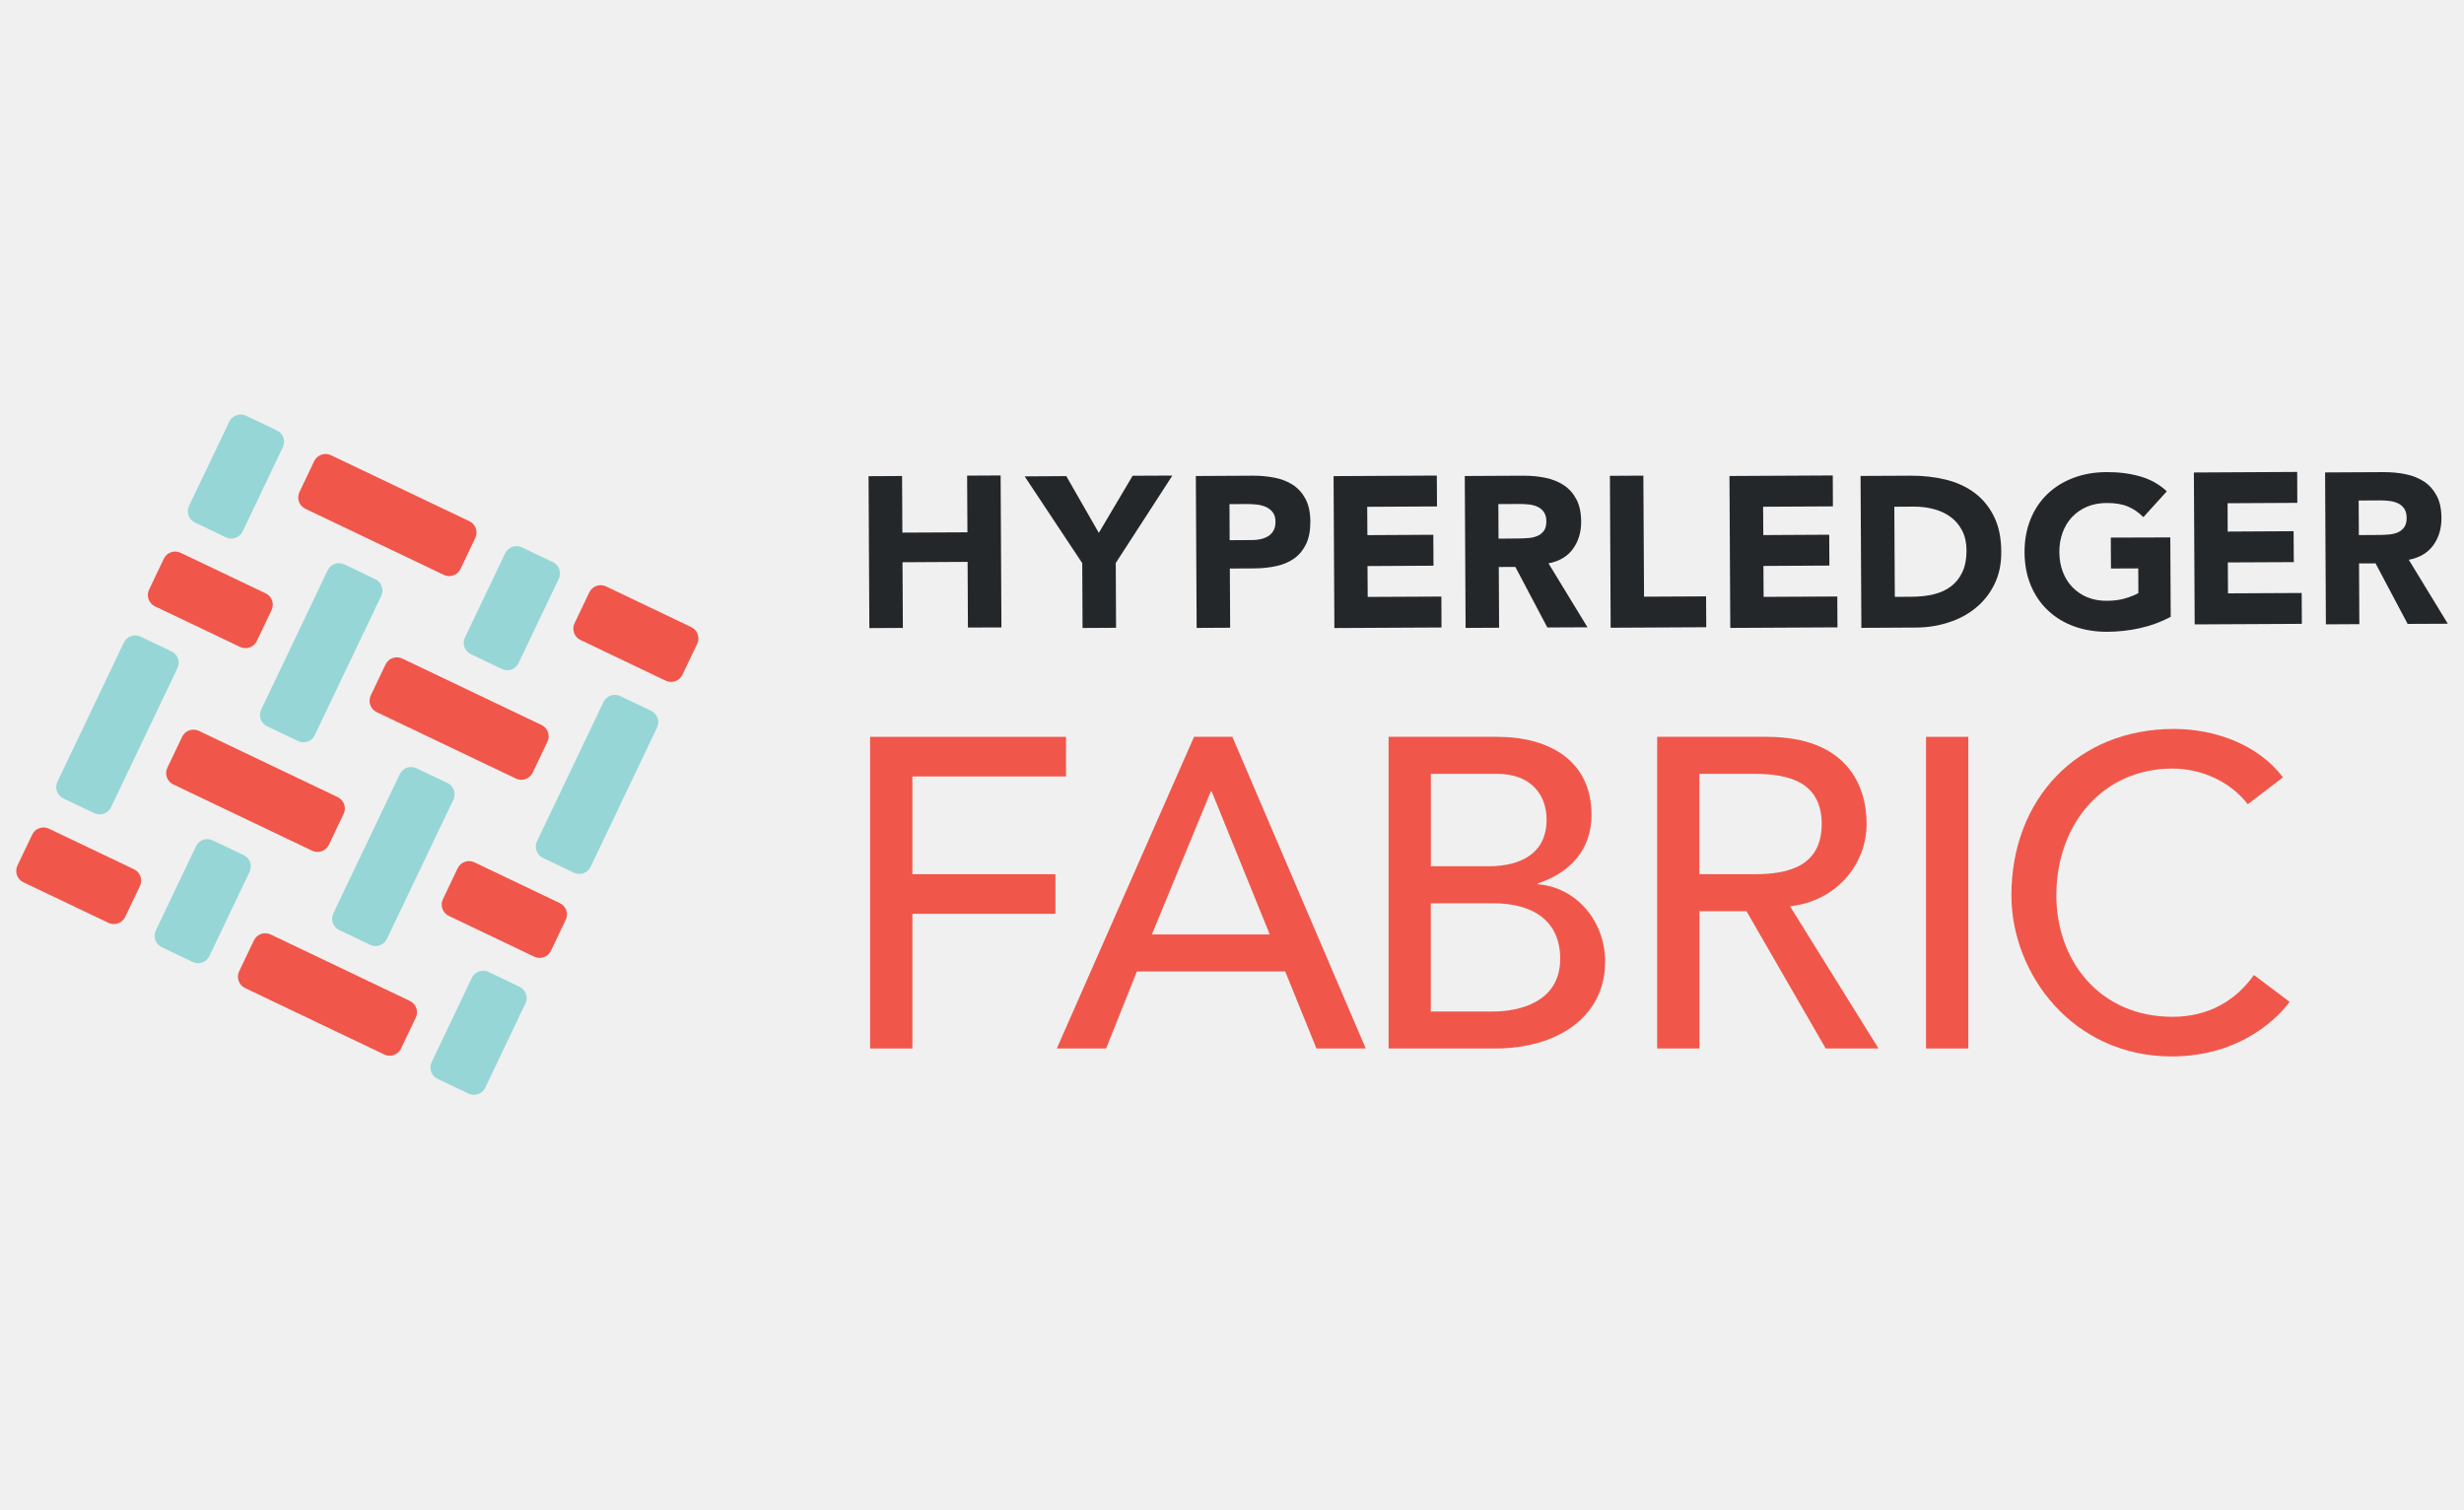
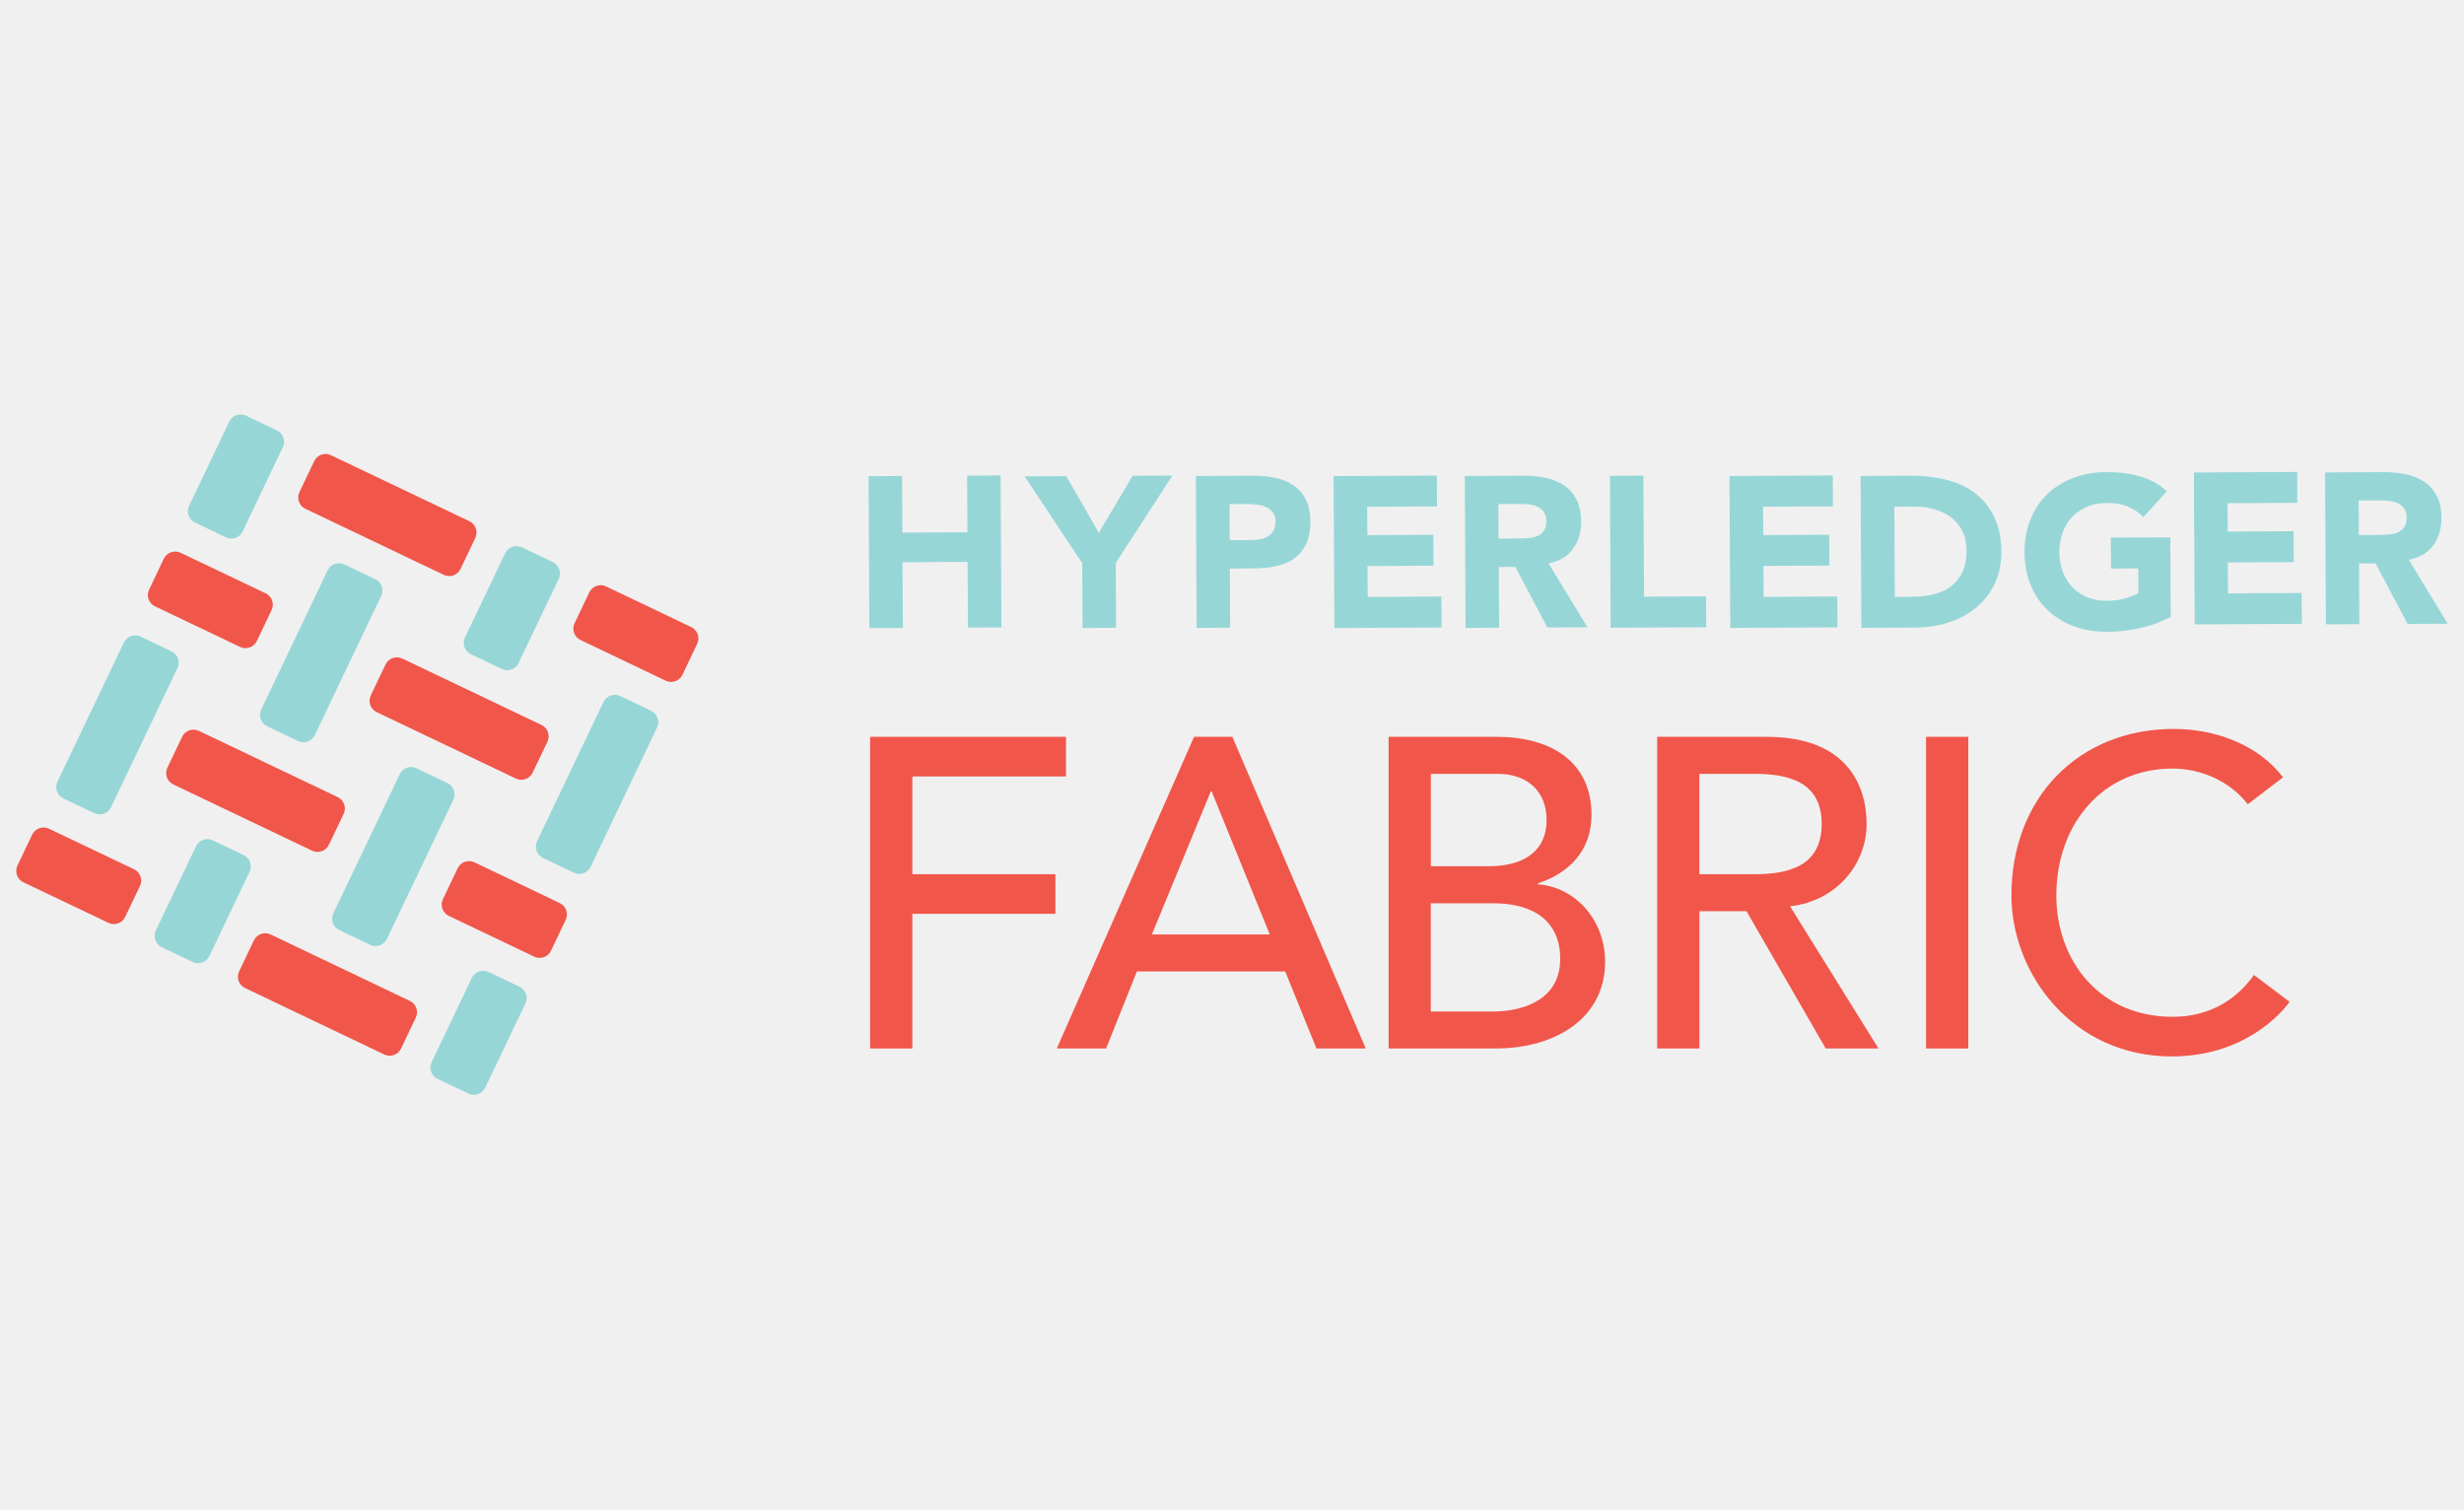
<svg xmlns="http://www.w3.org/2000/svg" xmlns:xlink="http://www.w3.org/1999/xlink" id="Layer_1" x="0px" y="0px" viewBox="0 0 400 245" style="enable-background:new 0 0 400 245;" xml:space="preserve">
-   <style type="text/css"> .st0{clip-path:url(#SVGID_2_);fill:#F99F44;} .st1{fill:#F99F44;} .st2{fill:#24272A;} .st3{fill:#9D9FA2;} .st4{fill:#AAD14F;} .st5{clip-path:url(#SVGID_4_);fill:#AAD14F;} .st6{clip-path:url(#SVGID_4_);fill:#46BA86;} .st7{fill:#46BA86;} .st8{fill:#556EB5;} .st9{clip-path:url(#SVGID_6_);fill:#556EB5;} .st10{clip-path:url(#SVGID_6_);fill:#FEC410;} .st11{clip-path:url(#SVGID_6_);fill:#24272A;} .st12{fill:#0075C9;} .st13{fill:#54C8E8;} .st14{fill:#F1564A;} .st15{clip-path:url(#SVGID_8_);fill:#F1564A;} .st16{clip-path:url(#SVGID_8_);fill:#DCDDDE;} .st17{clip-path:url(#SVGID_10_);fill:#24272A;} .st18{fill:#5BC5C2;} .st19{clip-path:url(#SVGID_12_);fill:#00538B;} .st20{fill:#00538B;} .st21{fill:#8C9091;} .st22{fill:#2F3134;} .st23{clip-path:url(#SVGID_14_);fill:#2F3134;} .st24{fill:#FFFFFF;} .st25{fill:#845778;} .st26{clip-path:url(#SVGID_16_);fill:#845778;} .st27{clip-path:url(#SVGID_16_);fill:#F38064;} .st28{clip-path:url(#SVGID_16_);fill:#F9BD89;} .st29{clip-path:url(#SVGID_16_);fill:#57C4C2;} .st30{clip-path:url(#SVGID_16_);fill:#978BA4;} .st31{clip-path:url(#SVGID_16_);fill:#90D1C2;} .st32{fill:#BF97BA;} .st33{fill:#BDE3DB;} .st34{clip-path:url(#SVGID_18_);fill:#FDDED2;} .st35{clip-path:url(#SVGID_18_);fill:#F59399;} .st36{clip-path:url(#SVGID_18_);fill:#F2B3BC;} .st37{clip-path:url(#SVGID_18_);fill:#FCCAB5;} .st38{clip-path:url(#SVGID_18_);fill:#52797D;} .st39{clip-path:url(#SVGID_18_);fill:#82C88F;} .st40{clip-path:url(#SVGID_18_);fill:#EDDAD9;} .st41{clip-path:url(#SVGID_18_);fill:#BDE3DB;} .st42{fill:#F8E0C1;} .st43{fill:#F1DDA6;} .st44{fill:#FDDED2;} .st45{fill:#E7ECD7;} .st46{clip-path:url(#SVGID_20_);fill:#F1564A;} .st47{clip-path:url(#SVGID_22_);fill:#97D6D7;} .st48{fill:#97D6D7;} .st49{clip-path:url(#SVGID_24_);fill:#E3262D;} .st50{fill:none;stroke:#FFFFFF;stroke-width:0.758;stroke-miterlimit:10;} .st51{fill:none;stroke:#FFFFFF;stroke-width:0.762;stroke-miterlimit:10;} .st52{clip-path:url(#SVGID_26_);fill:#2F3134;} .st53{fill:#E3262D;} </style>
+   <style type="text/css"> .st0{clip-path:url(#SVGID_2_);fill:
+     ;} .st1{fill:#F99F44;} .st2{fill:#97D6D7;} .st3{fill:#9D9FA2;} .st4{fill:#AAD14F;} .st5{clip-path:url(#SVGID_4_);fill:#AAD14F;} .st6{clip-path:url(#SVGID_4_);fill:#46BA86;} .st7{fill:#46BA86;} .st8{fill:#556EB5;} .st9{clip-path:url(#SVGID_6_);fill:#556EB5;} .st10{clip-path:url(#SVGID_6_);fill:#FEC410;} .st11{clip-path:url(#SVGID_6_);fill:#24272A;} .st12{fill:#0075C9;} .st13{fill:#54C8E8;} .st14{fill:#F1564A;} .st15{clip-path:url(#SVGID_8_);fill:#F1564A;} .st16{clip-path:url(#SVGID_8_);fill:#DCDDDE;} .st17{clip-path:url(#SVGID_10_);fill:#24272A;} .st18{fill:#5BC5C2;} .st19{clip-path:url(#SVGID_12_);fill:#00538B;} .st20{fill:#00538B;} .st21{fill:#8C9091;} .st22{fill:#2F3134;} .st23{clip-path:url(#SVGID_14_);fill:#2F3134;} .st24{fill:#FFFFFF;} .st25{fill:#845778;} .st26{clip-path:url(#SVGID_16_);fill:#845778;} .st27{clip-path:url(#SVGID_16_);fill:#F38064;} .st28{clip-path:url(#SVGID_16_);fill:#F9BD89;} .st29{clip-path:url(#SVGID_16_);fill:#57C4C2;} .st30{clip-path:url(#SVGID_16_);fill:#978BA4;} .st31{clip-path:url(#SVGID_16_);fill:#90D1C2;} .st32{fill:#BF97BA;} .st33{fill:#BDE3DB;} .st34{clip-path:url(#SVGID_18_);fill:#FDDED2;} .st35{clip-path:url(#SVGID_18_);fill:#F59399;} .st36{clip-path:url(#SVGID_18_);fill:#F2B3BC;} .st37{clip-path:url(#SVGID_18_);fill:#FCCAB5;} .st38{clip-path:url(#SVGID_18_);fill:#52797D;} .st39{clip-path:url(#SVGID_18_);fill:#82C88F;} .st40{clip-path:url(#SVGID_18_);fill:#EDDAD9;} .st41{clip-path:url(#SVGID_18_);fill:#BDE3DB;} .st42{fill:#F8E0C1;} .st43{fill:#F1DDA6;} .st44{fill:#FDDED2;} .st45{fill:#E7ECD7;} .st46{clip-path:url(#SVGID_20_);fill:#F1564A;} .st47{clip-path:url(#SVGID_22_);fill:#97D6D7;} .st48{fill:#97D6D7;} .st49{clip-path:url(#SVGID_24_);fill:#E3262D;} .st50{fill:none;stroke:#FFFFFF;stroke-width:0.758;stroke-miterlimit:10;} .st51{fill:none;stroke:#FFFFFF;stroke-width:0.762;stroke-miterlimit:10;} .st52{clip-path:url(#SVGID_26_);fill:#2F3134;} .st53{fill:#E3262D;} </style>
  <g>
    <polygon class="st2" points="146.51,91.27 157.08,91.21 157.13,101.87 162.57,101.85 162.44,77.18 157,77.21 157.05,86.41 146.49,86.46 146.44,77.27 141,77.3 141.13,101.96 146.57,101.93 146.51,91.27 " />
    <polygon class="st2" points="175.74,101.94 181.18,101.91 181.13,91.39 190.32,77.2 183.87,77.23 178.38,86.5 173.1,77.29 166.34,77.33 175.69,91.42 175.74,101.94 " />
    <path class="st2" d="M202.38,81.82c0.51,0,1.05,0.02,1.6,0.08c0.56,0.06,1.07,0.19,1.52,0.39c0.46,0.21,0.83,0.5,1.12,0.88 c0.29,0.38,0.44,0.89,0.44,1.51c0,0.58-0.1,1.06-0.32,1.45c-0.22,0.38-0.51,0.69-0.87,0.91c-0.36,0.22-0.76,0.38-1.22,0.48 c-0.46,0.1-0.92,0.15-1.41,0.15l-3.62,0.02l-0.03-5.85L202.38,81.82L202.38,81.82z M199.7,101.9l-0.05-9.61l3.97-0.02 c1.3-0.01,2.51-0.14,3.62-0.39c1.11-0.25,2.07-0.66,2.89-1.25c0.81-0.59,1.45-1.37,1.91-2.34c0.46-0.98,0.68-2.19,0.68-3.63 c-0.01-1.46-0.27-2.68-0.77-3.64c-0.5-0.96-1.18-1.72-2.03-2.29c-0.85-0.56-1.85-0.96-2.99-1.18c-1.14-0.23-2.35-0.34-3.63-0.33 l-9.17,0.05l0.13,24.66L199.7,101.9L199.7,101.9z" />
    <polygon class="st2" points="234.01,101.86 233.99,96.84 222.03,96.9 222,91.89 232.71,91.83 232.68,86.81 221.98,86.87 221.95,82.27 233.28,82.21 233.25,77.2 216.49,77.29 216.62,101.95 234.01,101.86 " />
    <path class="st2" d="M243.27,87.44l-0.03-5.61l3.56-0.02c0.49,0,0.99,0.03,1.5,0.09c0.51,0.07,0.97,0.2,1.36,0.39 c0.4,0.2,0.72,0.48,0.98,0.85c0.25,0.37,0.39,0.87,0.39,1.5c0,0.67-0.14,1.19-0.43,1.57c-0.29,0.37-0.65,0.65-1.1,0.82 c-0.44,0.18-0.93,0.28-1.48,0.32c-0.55,0.04-1.06,0.06-1.55,0.06L243.27,87.44L243.27,87.44z M251.19,101.86l6.52-0.03l-6.33-10.38 c1.74-0.33,3.07-1.11,3.96-2.34c0.9-1.23,1.35-2.71,1.34-4.45c-0.01-1.44-0.26-2.64-0.77-3.6c-0.5-0.96-1.18-1.72-2.03-2.29 c-0.86-0.56-1.84-0.97-2.97-1.2c-1.12-0.24-2.32-0.35-3.57-0.35l-9.55,0.05l0.13,24.66l5.44-0.03l-0.05-9.86l2.69-0.01 L251.19,101.86L251.19,101.86z" />
    <polygon class="st2" points="276.99,101.82 276.96,96.81 266.89,96.86 266.78,77.21 261.35,77.24 261.47,101.9 276.99,101.82 " />
    <polygon class="st2" points="298.29,101.84 298.26,96.83 286.3,96.89 286.27,91.87 296.98,91.81 296.95,86.8 286.25,86.86 286.22,82.26 297.55,82.2 297.53,77.18 280.76,77.27 280.89,101.93 298.29,101.84 " />
    <path class="st2" d="M310.42,96.87l-2.82,0.02l-0.08-14.63l3.21-0.02c1.14,0,2.23,0.13,3.26,0.42c1.03,0.28,1.94,0.71,2.71,1.29 c0.77,0.58,1.38,1.31,1.84,2.2c0.46,0.89,0.69,1.94,0.7,3.15c0.01,1.39-0.21,2.57-0.66,3.54c-0.45,0.97-1.07,1.75-1.85,2.34 c-0.79,0.6-1.72,1.02-2.8,1.29C312.85,96.73,311.68,96.86,310.42,96.87L310.42,96.87z M320.75,98.67c1.27-1.04,2.28-2.32,3.03-3.85 c0.75-1.52,1.12-3.29,1.1-5.28c-0.01-2.25-0.41-4.16-1.2-5.74c-0.79-1.58-1.85-2.85-3.18-3.83c-1.33-0.98-2.89-1.69-4.67-2.12 c-1.78-0.43-3.66-0.64-5.63-0.63l-8.16,0.04l0.13,24.66l8.89-0.05c1.83-0.01,3.59-0.28,5.26-0.83 C318.01,100.51,319.48,99.71,320.75,98.67L320.75,98.67z" />
    <path class="st2" d="M342.66,87.27l0.03,5.02l4.43-0.02l0.02,4.01c-0.51,0.28-1.19,0.56-2.05,0.83c-0.86,0.27-1.88,0.41-3.07,0.42 c-1.16,0-2.22-0.18-3.16-0.57c-0.94-0.39-1.75-0.94-2.43-1.64c-0.68-0.7-1.2-1.54-1.56-2.5c-0.37-0.96-0.55-2.02-0.56-3.18 c-0.01-1.14,0.17-2.19,0.52-3.17c0.36-0.98,0.87-1.82,1.54-2.54c0.67-0.71,1.48-1.26,2.42-1.67c0.94-0.4,1.99-0.6,3.15-0.61 c1.39-0.01,2.56,0.18,3.49,0.57c0.93,0.39,1.77,0.97,2.52,1.73l3.81-4.2c-1.26-1.16-2.73-1.97-4.39-2.43 c-1.66-0.47-3.48-0.7-5.46-0.68c-1.93,0.01-3.71,0.32-5.32,0.94c-1.63,0.61-3.03,1.48-4.21,2.61c-1.18,1.13-2.1,2.5-2.75,4.11 c-0.65,1.61-0.98,3.39-0.97,5.37c0.01,1.98,0.35,3.76,1.02,5.36c0.67,1.6,1.6,2.96,2.8,4.08c1.19,1.12,2.6,1.98,4.23,2.57 c1.63,0.59,3.41,0.88,5.34,0.88c1.81-0.01,3.59-0.2,5.33-0.59c1.74-0.38,3.41-0.99,5.01-1.84l-0.07-12.89L342.66,87.27 L342.66,87.27z" />
    <polygon class="st2" points="373.68,101.27 373.65,96.26 361.69,96.32 361.66,91.3 372.37,91.25 372.34,86.23 361.64,86.29 361.62,81.69 372.94,81.63 372.92,76.61 356.15,76.7 356.28,101.36 373.68,101.27 " />
    <path class="st2" d="M386.46,81.23c0.49,0,0.99,0.03,1.5,0.1c0.51,0.07,0.97,0.2,1.36,0.39c0.4,0.2,0.73,0.48,0.98,0.85 c0.25,0.37,0.39,0.87,0.39,1.5c0,0.67-0.14,1.2-0.43,1.57c-0.29,0.37-0.65,0.65-1.09,0.82c-0.44,0.18-0.93,0.28-1.48,0.32 c-0.55,0.04-1.06,0.06-1.55,0.06l-3.21,0.02l-0.03-5.61L386.46,81.23L386.46,81.23z M383.01,101.32l-0.05-9.86l2.68-0.01l5.21,9.83 l6.52-0.03l-6.33-10.38c1.74-0.34,3.06-1.11,3.96-2.34c0.9-1.23,1.34-2.71,1.34-4.45c-0.01-1.44-0.26-2.64-0.77-3.6 c-0.51-0.96-1.18-1.73-2.03-2.29c-0.85-0.56-1.84-0.97-2.97-1.2c-1.13-0.24-2.32-0.35-3.57-0.35l-9.55,0.05l0.13,24.66 L383.01,101.32L383.01,101.32z" />
    <polygon class="st14" points="141.25,119.61 173.05,119.61 173.05,126.04 148.11,126.04 148.11,141.91 171.33,141.91 171.33,148.34 148.11,148.34 148.11,170.2 141.25,170.2 141.25,119.61 " />
    <path class="st14" d="M206.13,151.69l-9.43-23.22h-0.14l-9.57,23.22H206.13L206.13,151.69z M193.84,119.61h6.22l21.65,50.59h-8 l-5.07-12.5h-24.08l-5,12.5h-8L193.84,119.61L193.84,119.61z" />
    <path class="st14" d="M232.28,164.2h10.07c4.14,0,10.93-1.43,10.93-8.57c0-6-4.21-9-10.86-9h-10.15V164.2L232.28,164.2z M232.28,140.62h9.36c5.22,0,9.43-2.07,9.43-7.57c0-4-2.5-7.43-8-7.43h-10.79V140.62L232.28,140.62z M225.43,119.61H243 c8.79,0,15.36,4.07,15.36,12.65c0,5.79-3.57,9.43-8.72,11.15v0.14c6.07,0.43,10.93,5.79,10.93,12.57c0,9.07-7.93,14.08-17.79,14.08 h-17.36V119.61L225.43,119.61z" />
    <path class="st14" d="M275.87,141.91h9c5.43,0,10.86-1.29,10.86-8.15c0-6.86-5.43-8.14-10.86-8.14h-9V141.91L275.87,141.91z M269.01,119.61h17.79c12.93,0,16.22,7.79,16.22,14.15c0,6.43-4.79,12.5-12.43,13.36l14.36,23.08h-8.57l-12.86-22.29h-7.64v22.29 h-6.86V119.61L269.01,119.61z" />
    <polygon class="st14" points="312.67,119.61 319.53,119.61 319.53,170.2 312.67,170.2 312.67,119.61 " />
    <g>
      <defs>
        <rect id="SVGID_19_" x="2.63" y="67.28" width="394.74" height="110.45" />
      </defs>
      <clipPath id="SVGID_2_">
        <use xlink:href="#SVGID_19_" style="overflow:visible;" />
      </clipPath>
      <path style="clip-path:url(#SVGID_2_);fill:#F1564A;" d="M364.9,130.55c-2.86-3.71-7.57-5.79-12.22-5.79 c-11.36,0-18.86,9.07-18.86,20.58c0,10.65,7.07,19.72,18.86,19.72c5.79,0,10.22-2.57,13.22-6.79l5.79,4.36 c-1.5,2.07-7.57,8.86-19.15,8.86c-16.08,0-26.01-13.43-26.01-26.15c0-15.72,10.79-27.01,26.37-27.01c6.64,0,13.65,2.5,17.72,7.86 L364.9,130.55L364.9,130.55z" />
      <path style="clip-path:url(#SVGID_2_);fill:#F1564A;" d="M20.32,148.85c-0.48,1.01-1.7,1.44-2.71,0.96l-13.82-6.59 c-1.01-0.48-1.44-1.7-0.96-2.71l2.4-5.03c0.48-1.01,1.7-1.44,2.71-0.96l13.82,6.59c1.01,0.48,1.44,1.7,0.96,2.71L20.32,148.85 L20.32,148.85z M65.1,170.22c-0.48,1.01-1.7,1.44-2.71,0.96l-22.61-10.79c-1.01-0.48-1.44-1.7-0.96-2.71l2.4-5.03 c0.48-1.01,1.7-1.44,2.71-0.96l22.61,10.79c1.01,0.48,1.44,1.7,0.96,2.71L65.1,170.22L65.1,170.22z" />
    </g>
    <path class="st14" d="M74.76,92.36c-0.48,1.01-1.7,1.44-2.71,0.96L49.57,82.59c-1.01-0.48-1.44-1.7-0.96-2.71l2.4-5.03 c0.48-1.01,1.7-1.44,2.71-0.96L76.2,84.61c1.01,0.48,1.44,1.7,0.96,2.71L74.76,92.36L74.76,92.36z M110.78,109.54 c-0.48,1.01-1.7,1.44-2.71,0.96l-13.84-6.61c-1.01-0.48-1.44-1.7-0.96-2.71l2.4-5.03c0.48-1.01,1.7-1.44,2.71-0.96l13.84,6.61 c1.01,0.48,1.44,1.7,0.96,2.71L110.78,109.54L110.78,109.54z" />
    <path class="st14" d="M41.69,104.06c-0.48,1.01-1.7,1.44-2.71,0.96l-13.82-6.59c-1.01-0.48-1.44-1.7-0.96-2.71l2.4-5.03 c0.48-1.01,1.7-1.44,2.71-0.96l13.82,6.59c1.01,0.48,1.44,1.7,0.96,2.71L41.69,104.06L41.69,104.06z" />
    <path class="st14" d="M86.47,125.43c-0.48,1.01-1.7,1.44-2.71,0.96l-22.61-10.79c-1.01-0.48-1.44-1.7-0.96-2.71l2.4-5.03 c0.48-1.01,1.7-1.44,2.71-0.96l22.61,10.79c1.01,0.48,1.44,1.7,0.96,2.71L86.47,125.43L86.47,125.43z" />
    <path class="st14" d="M89.44,154.34c-0.48,1.01-1.7,1.44-2.71,0.96l-13.87-6.62c-1.01-0.48-1.44-1.7-0.96-2.71l2.4-5.03 c0.48-1.01,1.7-1.44,2.71-0.96l13.87,6.62c1.01,0.48,1.44,1.7,0.96,2.71L89.44,154.34L89.44,154.34z" />
    <path class="st14" d="M53.39,137.14c-0.48,1.01-1.7,1.44-2.71,0.96l-22.55-10.76c-1.01-0.48-1.44-1.7-0.96-2.71l2.4-5.03 c0.48-1.01,1.7-1.44,2.71-0.96l22.55,10.76c1.01,0.48,1.44,1.7,0.96,2.71L53.39,137.14L53.39,137.14z" />
    <g>
      <defs>
        <rect id="SVGID_21_" x="2.63" y="67.28" width="394.74" height="110.45" />
      </defs>
      <clipPath id="SVGID_4_">
        <use xlink:href="#SVGID_21_" style="overflow:visible;" />
      </clipPath>
      <path style="clip-path:url(#SVGID_4_);fill:#97D6D7;" d="M18.02,131.05c-0.48,1.01-1.7,1.44-2.71,0.96l-5.03-2.4 c-1.01-0.48-1.44-1.7-0.96-2.71l10.79-22.6c0.48-1.01,1.7-1.44,2.71-0.96l5.03,2.4c1.01,0.48,1.44,1.7,0.96,2.71L18.02,131.05 L18.02,131.05z" />
      <path style="clip-path:url(#SVGID_4_);fill:#97D6D7;" d="M39.39,86.27c-0.48,1.01-1.7,1.44-2.71,0.96l-5.03-2.4 c-1.01-0.48-1.44-1.7-0.96-2.71l6.53-13.68c0.48-1.01,1.7-1.44,2.71-0.96l5.03,2.4c1.01,0.48,1.44,1.7,0.96,2.71L39.39,86.27 L39.39,86.27z" />
      <path style="clip-path:url(#SVGID_4_);fill:#97D6D7;" d="M78.77,176.57c-0.48,1.01-1.7,1.44-2.71,0.96l-5.03-2.4 c-1.01-0.48-1.44-1.7-0.96-2.71l6.53-13.68c0.48-1.01,1.7-1.44,2.71-0.96l5.03,2.4c1.01,0.48,1.44,1.7,0.96,2.71L78.77,176.57 L78.77,176.57z" />
    </g>
    <path class="st48" d="M95.88,140.71c-0.48,1.01-1.7,1.44-2.71,0.96l-5.03-2.4c-1.01-0.48-1.44-1.7-0.96-2.71l10.79-22.61 c0.48-1.01,1.7-1.44,2.71-0.96l5.03,2.4c1.01,0.48,1.44,1.7,0.96,2.71L95.88,140.71L95.88,140.71z" />
    <path class="st48" d="M84.18,107.64c-0.48,1.01-1.7,1.44-2.71,0.96l-5.03-2.4c-1.01-0.48-1.44-1.7-0.96-2.71l6.53-13.68 c0.48-1.01,1.7-1.44,2.71-0.96l5.03,2.4c1.01,0.48,1.44,1.7,0.96,2.71L84.18,107.64L84.18,107.64z" />
    <path class="st48" d="M62.81,152.42c-0.48,1.01-1.7,1.44-2.71,0.96l-5.03-2.4c-1.01-0.48-1.44-1.7-0.96-2.71l10.79-22.6 c0.48-1.01,1.7-1.44,2.71-0.96l5.03,2.4c1.01,0.48,1.44,1.7,0.96,2.71L62.81,152.42L62.81,152.42z" />
    <path class="st48" d="M33.99,155.2c-0.48,1.01-1.7,1.44-2.71,0.96l-5.03-2.4c-1.01-0.48-1.44-1.7-0.96-2.71l6.53-13.68 c0.48-1.01,1.7-1.44,2.71-0.96l5.03,2.4c1.01,0.48,1.44,1.7,0.96,2.71L33.99,155.2L33.99,155.2z" />
    <path class="st48" d="M51.1,119.34c-0.48,1.01-1.7,1.44-2.71,0.96l-5.03-2.4c-1.01-0.48-1.44-1.7-0.96-2.71l10.79-22.61 c0.48-1.01,1.7-1.44,2.71-0.96l5.03,2.4c1.01,0.48,1.44,1.7,0.96,2.71L51.1,119.34L51.1,119.34z" />
  </g>
</svg>
